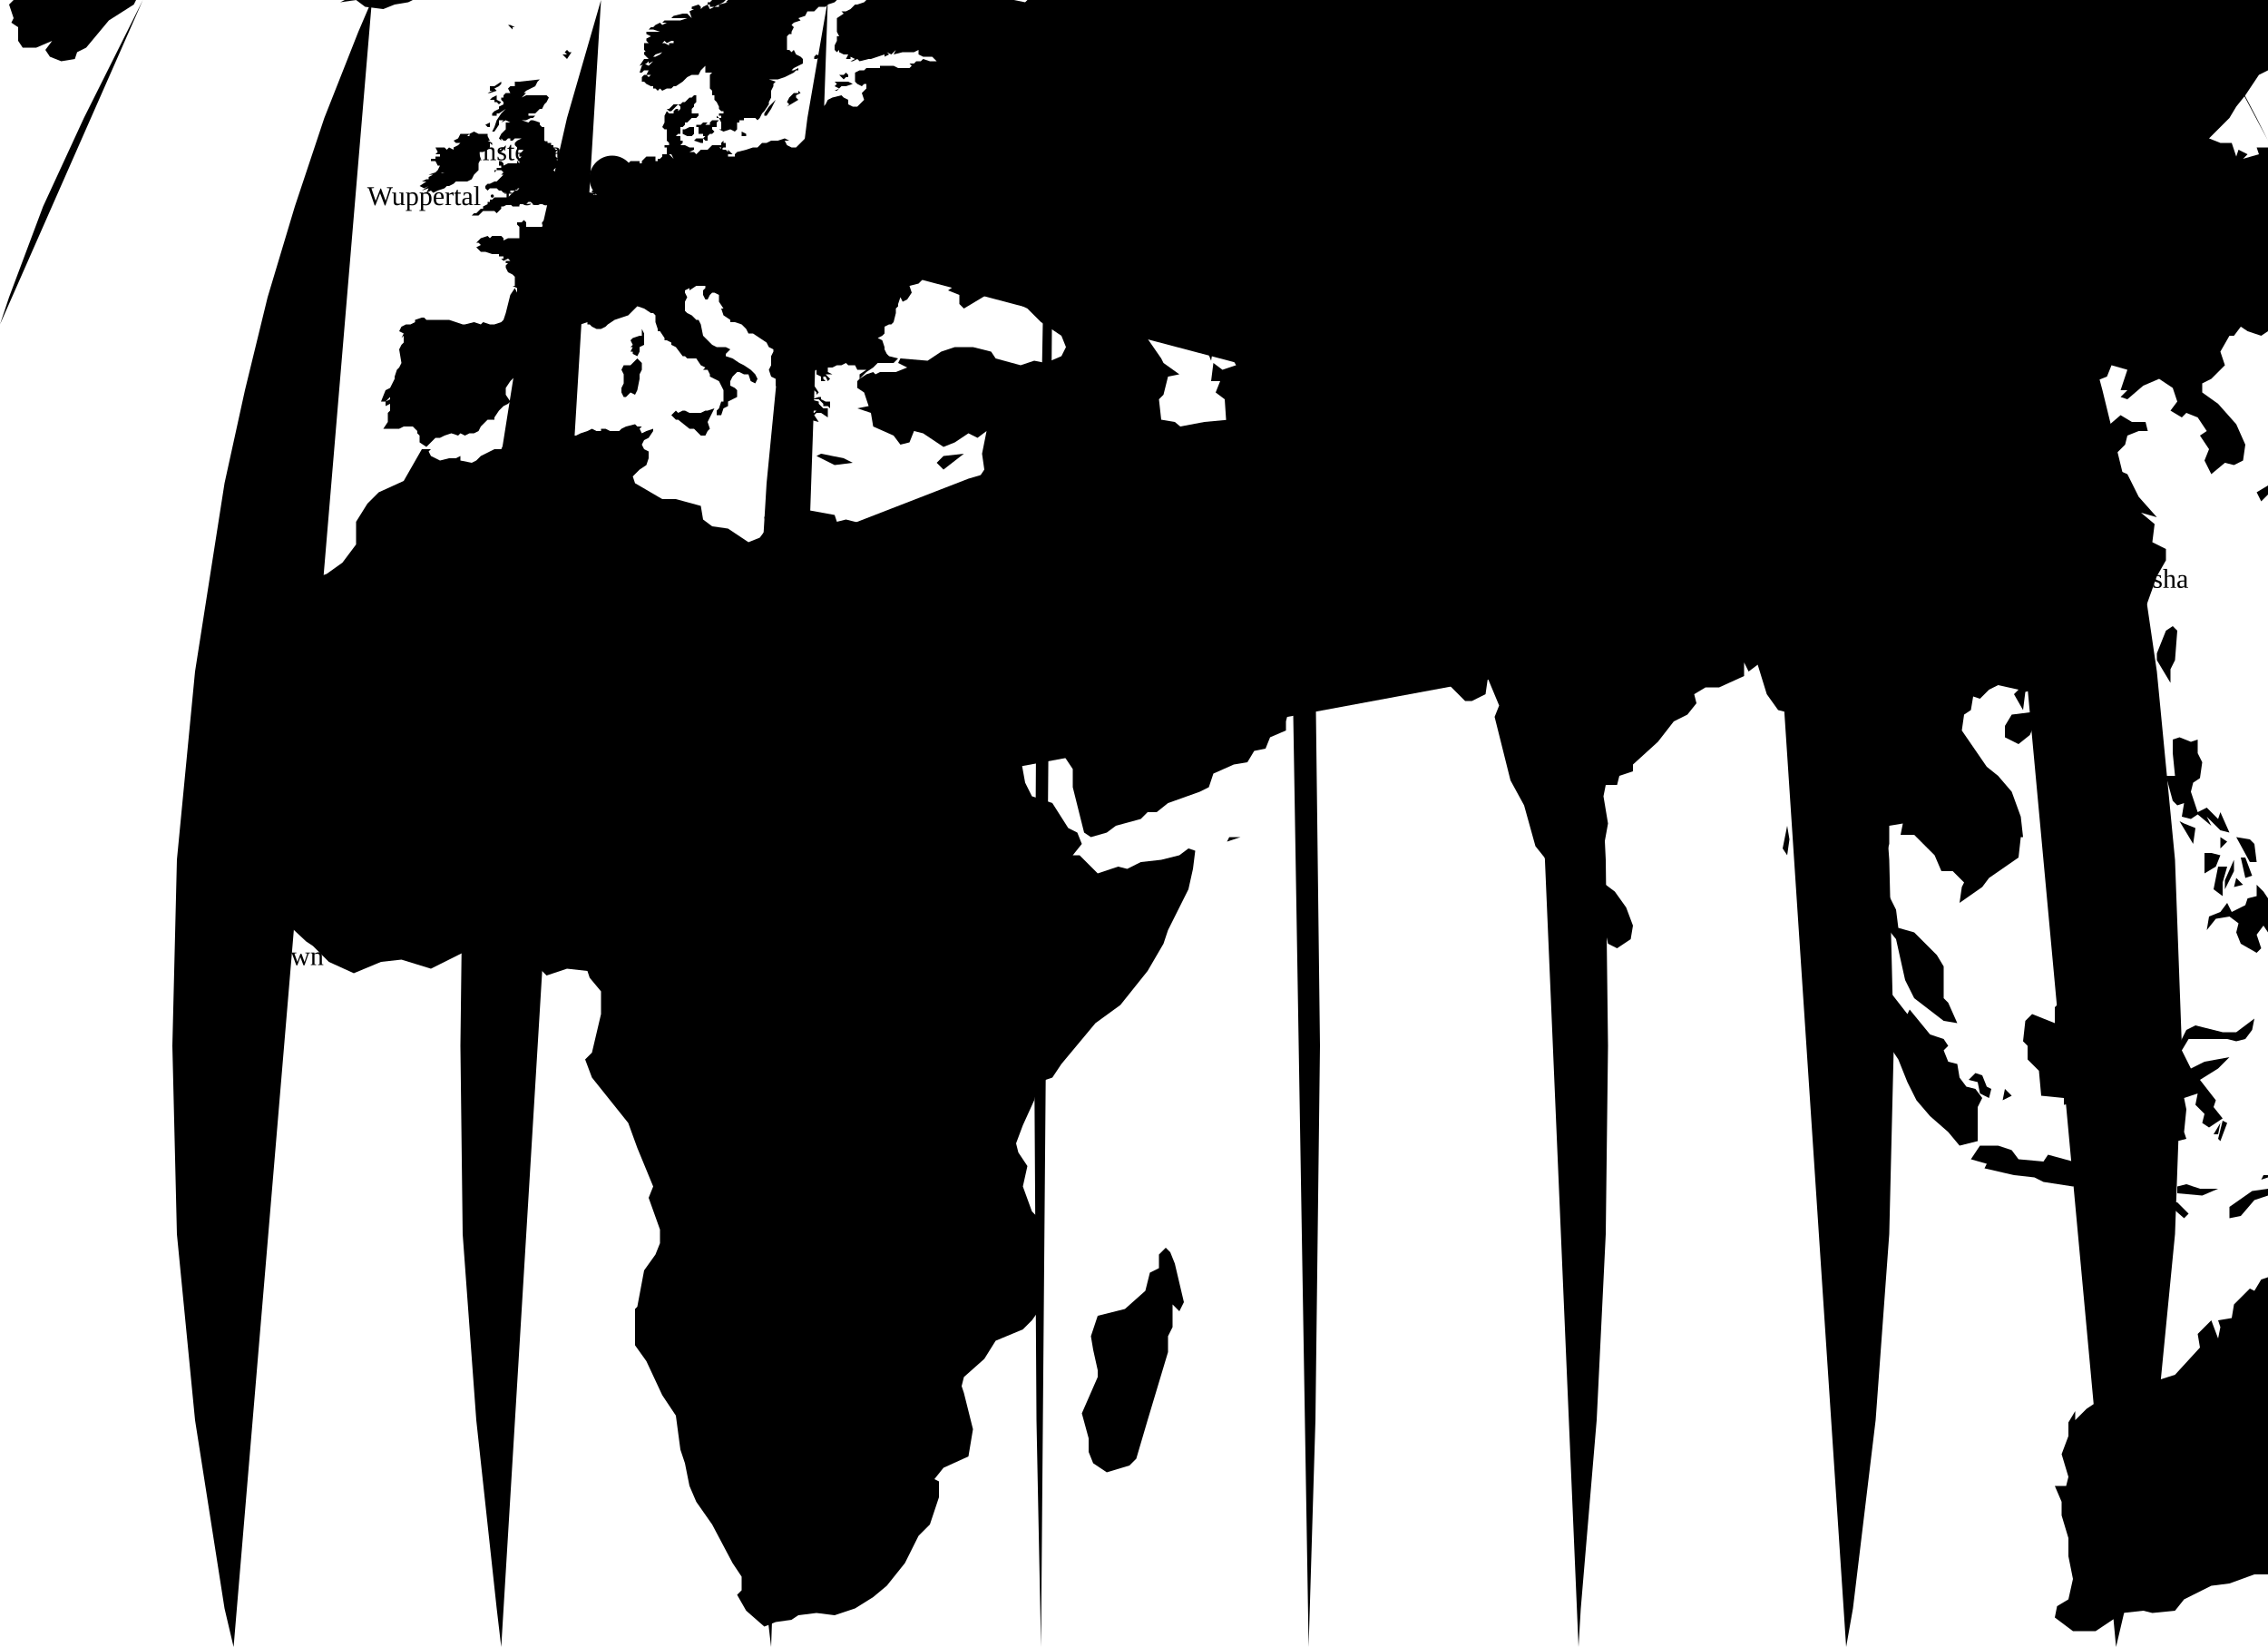
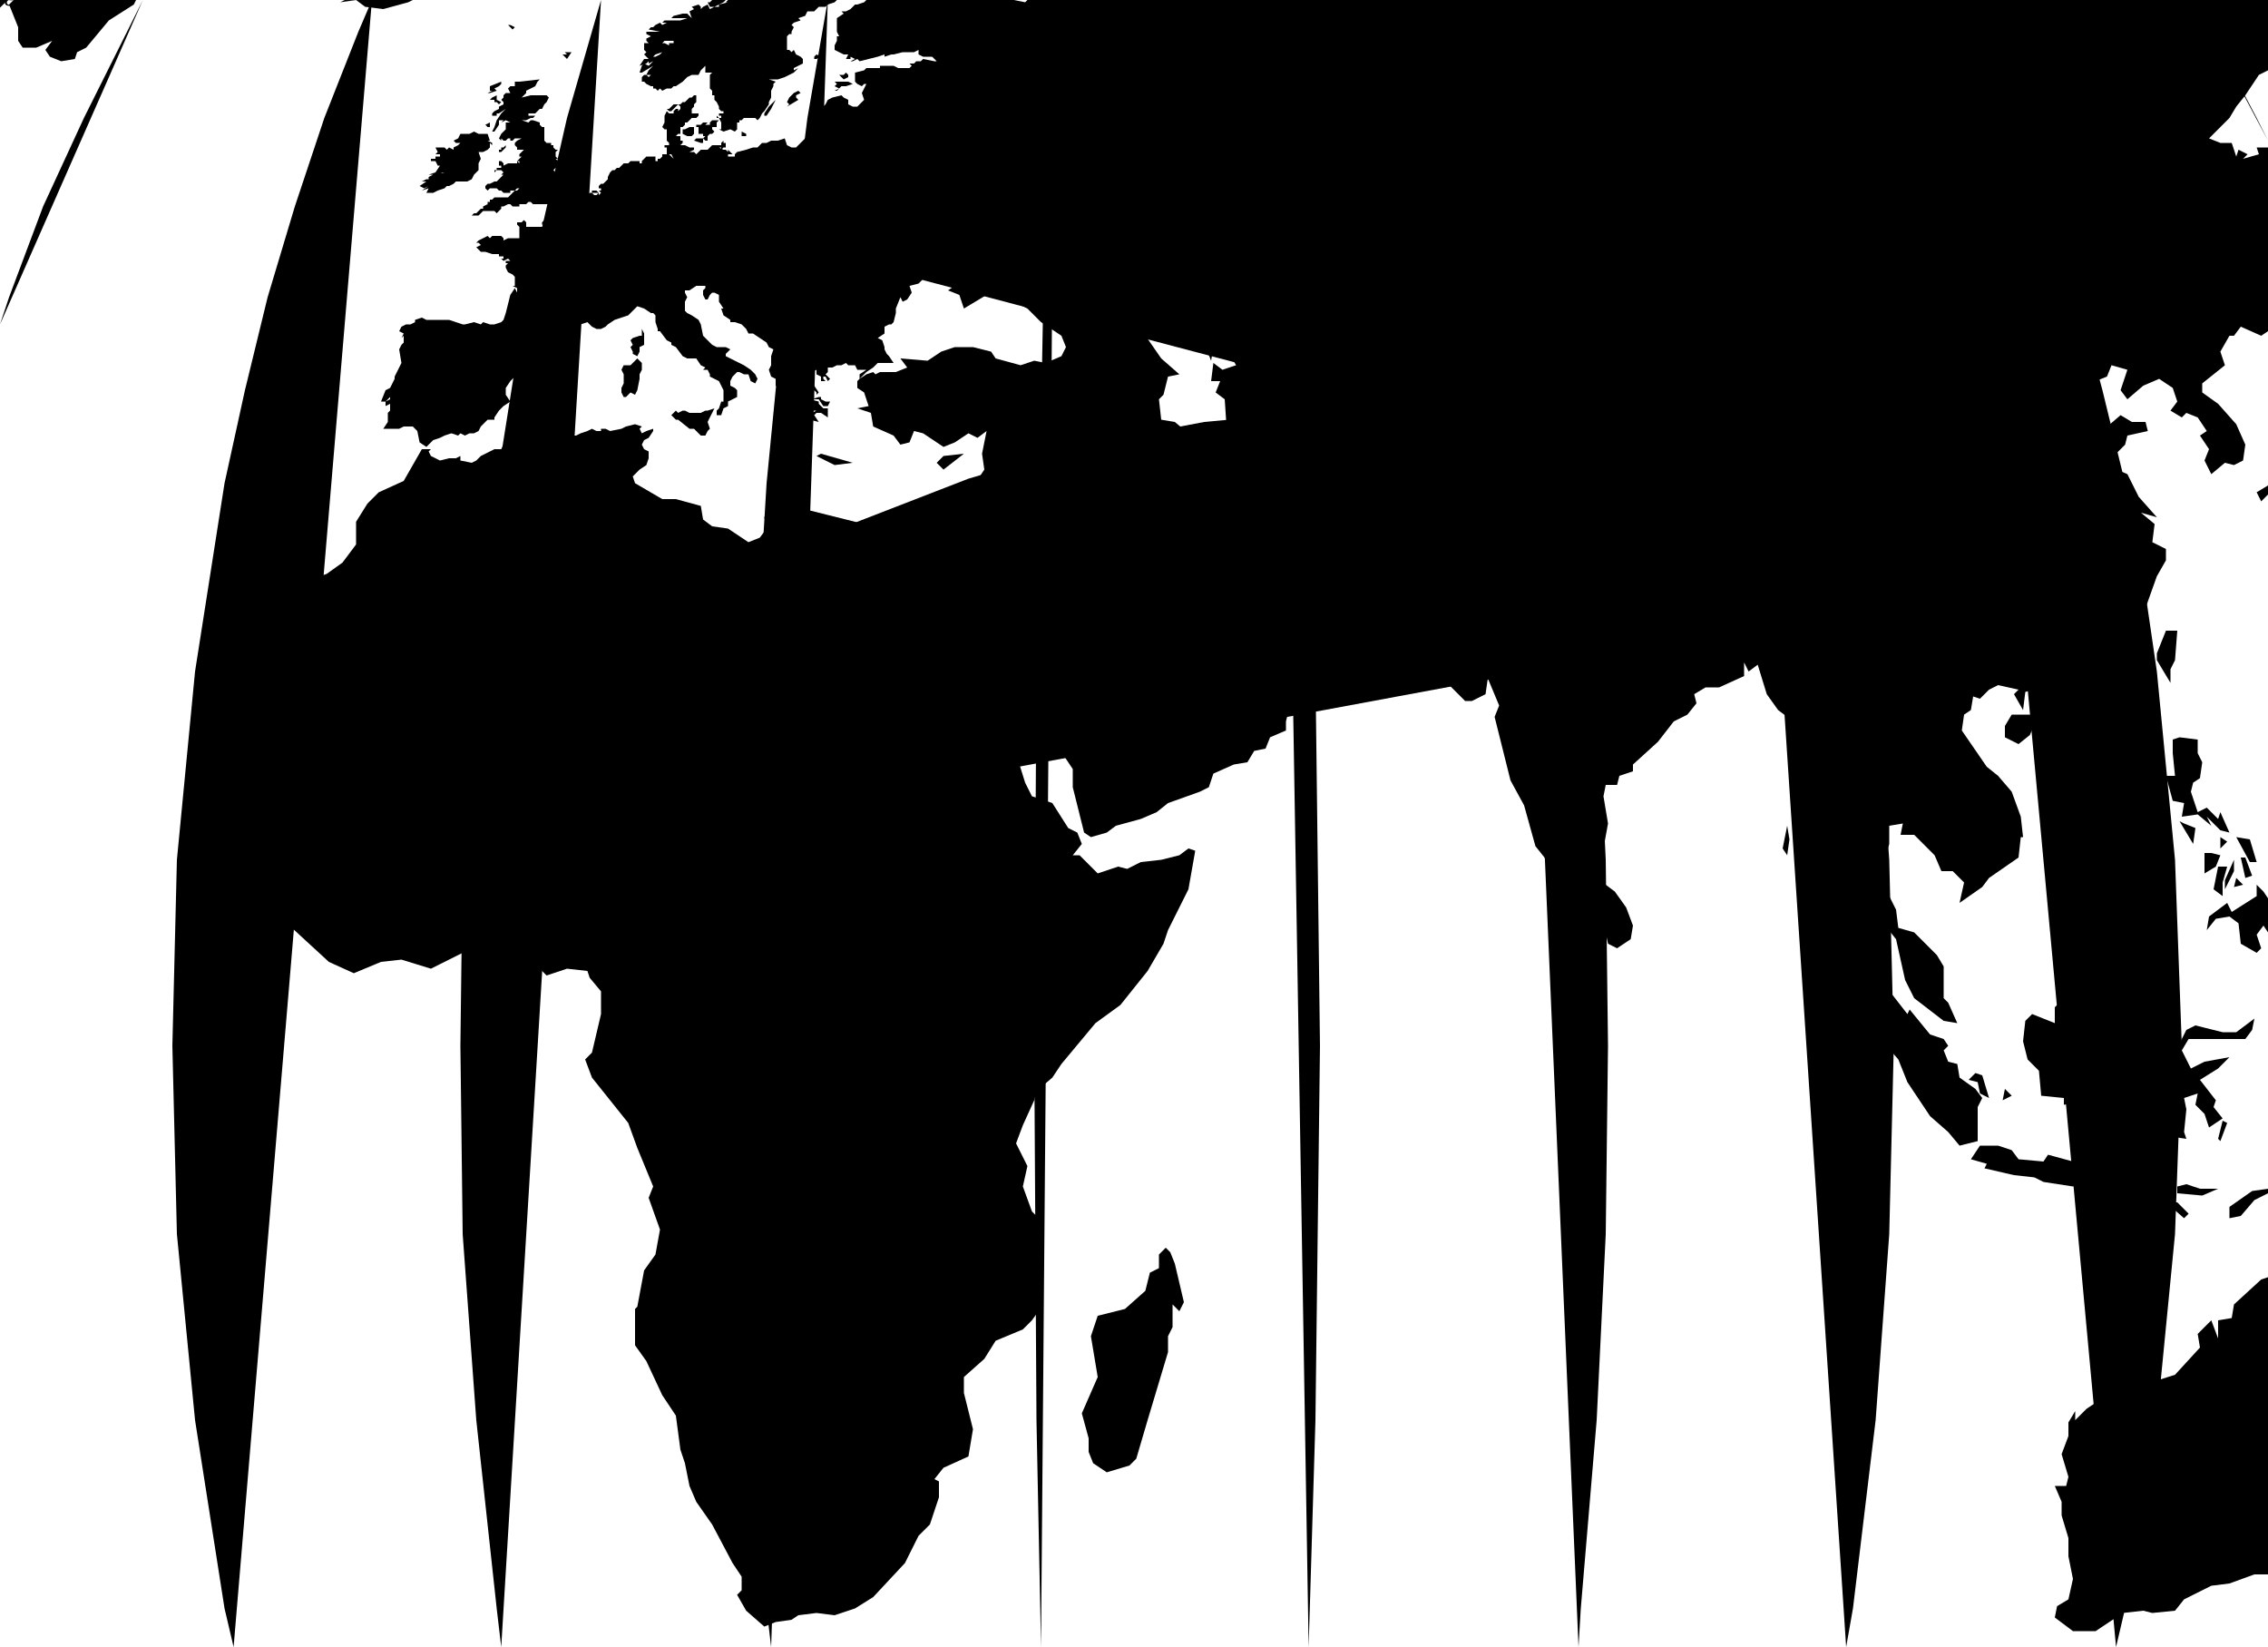
- <svg xmlns="http://www.w3.org/2000/svg" viewBox="0 0 1000 726" class="journey-map-svg" role="img" aria-label="Map tracing the journey from Freetown to Changsha, Bonn, Wageningen and Amsterdam, with fieldwork in Wuppertal" data-proj-k="416.48" data-proj-tx="500" data-proj-ty="461.38" data-proj-rot="-47" data-crop="-32 -36 126 64">
+ <svg xmlns="http://www.w3.org/2000/svg" viewBox="0 0 1000 726" role="img" aria-label="Map tracing the journey from Freetown to Changsha, Bonn, Wageningen and Amsterdam, with fieldwork in Wuppertal" data-proj-k="416.48" data-proj-tx="500" data-proj-ty="461.38" data-proj-rot="-47" data-crop="-32 -36 126 64">
  <g id="mapScene">
    <path class="map-graticule" d="m0,143 4-12 15-40 18-39 26-52m40,726-4-17-13-83-8-82-2-83 2-82 8-83 13-83 9-41 10-41 12-40 13-39 15-38 6-14m57,726-2-17-9-83-6-82-1-83 1-82 6-83 9-83 13-82 18-79 15-52m75,726-2-17-5-83-3-82-1-83 1-82 3-83 5-83 8-82 10-79 9-52m94,726-2-100-1-165 1-165 3-165 5-131m112,726 3-100 2-165-2-165-6-165-9-131m131,726 1-17 7-83 4-82 1-83-1-82-4-83-7-83-9-82-12-79-11-52m149,726 3-17 10-83 6-82 2-83-2-82-6-83-10-83-15-82-20-79-16-52m167,726 4-17 8-41 6-42 8-82 3-83-3-82-8-83-6-41-8-42-10-41-11-41-13-40-14-39-16-38-7-14m134,62-5-10-20-38-8-14m-967,608 1000,0m-1000-147 1000,0m-1000-146 1000,0m-1000-148 1000,0m-1000-141 1000,0" />
-     <path class="map-land" d="m1000,694-6,0-11,4-8,1-12,6-4,5-10,1-4-1-9,1-12,8-10,0-8-6 1-5 5-3 2-9-2-10 0-8-3-10 0-6-3-7 5,0 1-4-3-10 3-8 0-6 3-5 0,4 5-5 12-8 5,0 22-7 11-12-1-6 6-6 3,8 1-5-1-3 6-1 1-6 7-7 2,1 3-5 3-1 0,131zm-56-294 10-14 2-8 2,6-6,5-2,5zm31-24 4,1-2,5-5,3 0-9zm5,19-4-3 2-10 4,0-2,7zm8-17 2,0 3,8-3,1zm4-8 2,2 1,8-3,0-6-11zm-29-7 5,2-1,7-6-10zm15,161-7,3-11-1 0-3 4-1 6,2zm-18,6 5,5-2,2-8-7zm-11-8 5,0 1,3-13,3-2-4zm-10,2-2,3-1-4zm-7-3 1,2-3,3-4-5zm-58-47 2,5 2,1-1,4-4-2-1-5-4-1 3-3zm-502-438 2,0 2,1-3,1-2,0-2,2-1,0 2-1-2-1 1-1-1-1 2,0zm-10,164 10,2 4,2-8,1-8-4zm0-25 0,1 2,1 2,0 0,3-1-1-2,0 0-1-2-2-3,0 3-1zm63,25-9,7-3-3 3-3zm-72-159-2,1 0,1 1,1-5,3 1-1-1-1 1-2 2-2 2,0 0-1zm-37,14 0,1-2,0 0,1 1,1-1,1-1,0-1,1 0,2-1,0-1-1 1-1-1,0 0-1-2,0 0-3-1,0 0-1 2,0 1-1 2,0-1,1 2,0 0-1 1-1 3,0-1,1zm-11,1 1,0 0,3-1,1-2,0-2-1 0-2 1,0 2-1 1,0zm-61,113 1,0-1,3-1,1-2-1-2-2 3-1 2-1zm756,358-6,2-6,7-5,1 0-5 10-7 7-1 0,3zm0-116-2-3-3,4 2,6-2,2-7-4-2-5 1-4-4-3-6,1-4,5 1-6 5-2 3-4 2,4 6-3 1-3 4-1 0-5 3,3 2,3 0,15zm-39-86 5,2 3-1 0,6 2,4-1,7-3,2-1,4 3,9 4-2 5,5 1-3 4,9-4-1-6-6 2,4-6-5-3,2-4-1 1-6-3,1-2-2-3-11 4,0-1-10 0-6zm32,129-3,4-4,1-4-1-17,0-3,5 4,8 6-3 11-2-5,5-8,5 7,9-1,3 4,5-6,4-3-2 1-4-4-4 1-5-6,2 1,5-1,10 1,3-4,1-3-2 2-10-1-4-3-1-1-4 4-6 2-14 4-8 4-2 12,3 6,0 8-6zm-112,51 6,2 3,4 11,1 2-3 11,3 1,5 8,0 3,2 0,7-8-4-4,1-13-2-4-2-9-1-13-3 1-2-7-2 4-6zm-68-82 6,0 5,8 10,7 7,9 1-2 9,11 6,2 2,3-2,2 2,5 4,1 1,6 3,4 4,1 3,4-2,4 0,15-8,2-5-6-8-7-6-7-4-8-4-10-4-6-3-2-4-12-5-3-1-3-4-6-3-2-6-6-2-6zm128-11 2-2 6,7 7,5 0,2-6,1 3,4-7,3 2,2-4,1 6,9-2,3 8,7-3,1-4-2-3,7 1,7-9,7 2,6-4,8-8,4-1-6-4,1-5-4-3,3-5,1 0-3-10-1-1-11-5-5 0-6-2-2 1-9 3-3 10,4 0-7 4-4 8-2 6-10 5-3 3,0 8-15zm59-194-3,3-2-4 5-3 0,4zm-43,77 0,6-6-10 0-3 4-10 3-2 2,2-1,13zm-60,20 1,2-3,7-5,4-6-3 0-5 3-5 8-1zm-189,75 4,3 5,7 3,8-1,6-6,4-4-2-3-14 2-7zm-192,162 2,5 4,17-2,4-3-3 0,10-2,4 0,7-9,30-5,17-3,3-10,3-6-4-2-5 0-6-3-11 7-16 0-3-2-9-1-6 3-9 12-3 9-8 2-8 4-2 0-6 3-3zm-233-391 0,2-1,2 0,2-1,5-1,2-2-1-2,2-1,0-1-2 0-2 1-2 0-4-1-2 1-2 3,0 3-3 2,2zm1-14 0,5-2,1 0,2-1,2-2-1 0-1-1,0 1-2-1,0 1-1-1-2 1-1 3-1 1,0 0-3zm31,33-3,6 1,3-1,1-1,2-2,0-3-3-2,0-5-4-1,0-2-2 2-2 1,1 2-1 1,0 2,1 5,0 2-1 1,0 3-1zm-78-144-1,2-4,2-1,1 1,0-2,2 2-1 9,0 1,1-1,2-1,1-1,2-1,0-2,2-3,0 0,1-1,0 4,0-1,1-1,0-2,1-2,0 3,1 1-1 1,0 3,1 0,1 1,1 1,0 0,6 1,1 2,0 0,1 1,0 0,1 1,1 1,0-1,1 0,2 1,1-1,0-1-1-2,0 2,0 2,2 0,3-1,0-1,1 1,1 1-1 1,0 0-1 2,0 0,1 1-1 1,1 2,1 0,2-1,1 0,1-1,0 0,1-2,0 0,2-3,0 1,0 0,1-1,0 0,1-2,0 1,0 1,1 3,0 0,1-2,1-1,0 0,1-3,0-1,1-7,0-1-1-1,0-1,1-3,0 0,1-3,0-1-1-1,0-2,1-1,0 0,1-2,2-1-1-5,0-2,2-3,0 1-1 1,0 2-2 1,0 0-1 2-1 0-1 1,0 0-1 1,0 1-1 6,0 3-3 1,0 1-1-1,0-1,1-2,0 0,1-3,0-1-1-2,0 1,0-1-1-3,0-1,1-1-1 0-1-1,0 1,0 1-1 1,0 2-1 1,0 3-3-1,0 1-1-1-1 1,0-3,0-1,1 0-1 1,0 0-1 2,0 0-1 1,0 2-1 4,0 0-1 1,1 1,0-1,0 0-1-1,0 2-2-1,0 0-1 2-2-3,0 0-1-1-1 0-1 1-1 2-1 1,0-4,0-1,1-1,0 0-1-1,0-1,1-1,0-1-1 0,1-1-1 1-2 2-2 0-3 2,0-2-1-2,1 1-1-2,0 0,2-2,3-1,0 1-2 1-3 2-3 2-2-3,2-1,0-1-1 2-1 0-1 2-1 0-1-1-1 0-1 1,0 0-1 1-1 2,0-1-2 1-1 2,0 0-2 2,0 9-1zm-28,24 2-1 4,0 0,1 1,2-1,0 2,1 0,1-1-1 0,2-1,1-2,1-2,0 1,3-1,2 0,3-2,2-1,2-2,1-5,0-1,1-2,1-1,0-1,1-3,1-2,1-1-1-2,1 1-2-3,1 3-2-2,1-2-1 3-2-2,0 2-1 1,0 0-1 2-1 5-1-1,0-2,1-4,0 3-1 1-1 1-2 2,0-3,0-1-2-2,0 0-1 2,0 0-1 2,0 0-1-2,0 1-1-1-2 4,0 1,1 1-1 2,1 0-1 2-1 1-1-2,0-1-1 2-1 1-2 4,0-1,1 1,0 0-1 2-1 2,1zm312,57-8,3-1,3-9,4-4,7 3,4 1,7 9,13 1,2 7,5-5,1-2,8-2,2 1,9 6,1 6,5 7,1 10-1-1-15-4-3 2-5-4,0 1-8 4,3 6-2-5-9-5,1-1,6-2-5 0-7-7-3-3-7-3-3 7,0-3-2 2-3 10,0-2-2 2-5-2-5-4,1-5-2zm479-86-4,2-6,9-4,5-3,5-9,9 5,2 5,0 2,6 1-3 4,2-2,2 7-2-1-3 5,0 0,81-3,2-6-2-3-2-3,4-2,0-4,7 2,6-6,6-4,2 0,4 7,5 8,9 4,9-1,7-4,2-4-1-6,5-3-6 2-5-4-6 3-2-4-6-5-2-2,2-5-3 3-4-2-6-6-4-7,3-7,6-3-1 3-3-3,0 3-9-7-2-2,5-5,2-3,6-6,0-1,4 4,3 6,1 1,5 3,2 7-6 5,3 6,0 1,4-4,0-5,2-1,4-6,6 0,4 7,3 5,10 8,9-7-2 6,5-1,8 6,3 0,5-4,7-5,14 0,7-3,0-3,6-11,9 0,3-13,3 0,2-5-4 0,4-7,4-11,3-1,8-4-7 2-2-9-2-4,2-4,4-3-1-1,6-3,2-1,7 11,16 5,4 6,7 4,11 1,9-1,0-1,9-13,9-3,4-10,7 1-7 1-2-5-5-5,0-3-7-9-9-6,0 1-5-6,1 0,8-4,14 1,8 2-1 4,8 1,8 7,2 10,10 3,5 0,14 2,2 4,9-6-1-13-10-4-8-4-18-8-10-5-5 2-11-1-5 1-7-1-11-6-13-1-12-2,0-3-6-2,6-12,5-3-1 2-11-4-10-4-4 3,0-4-5-4-1-5-7-4-13-4,3-2-4 0,6-11,5-6,0-5,3 1,4-4,5-6,3-7,9-11,10 0,3-6,2-1,4-5,0-1,5 2,12-2,11 0,12-3,0-2,7-5,3-1,4-3,2-4-2-4-8 0-3-4-11-4-5-5-18-6-11-7-28 2-5-5-12-1,7-6,3-3,0-10-10 7-3 2-3-5,1-6-3-2-3-7-4-1-4-3-1-2-5-11,3-6-2-13,2-15-2-11-3-2-8-4-2-9,4-7-1-8-6-7-4-2-7-5-8-4,1-3-2-6,2 0,5 5,12 7,6 1,6 4,9 0-4 3-6 2,2 0,7-1,5 3,2 5-1 7,1 16-17 0,10 5,8 8,2 8,10-8,14-2-2-2,8 0,4-7,3-2,5-5,1-3,5-6,1-9,4-2,6-4,2-14,5-5,4-4,0-3,3-11,3-4,3-7,2-3-2-5-20 0-8-6-9-6-14-7-5-3-6 0-11-5-8-4-3-2-7-12-21-3,0 2-10-1,1-4,11-6-5-3-11-2,3 3,8 4,4 2,10 9,20 1,7 7,6 2,7 0,12 2,5 6,6 3,5 2,11 3,6 9,3 7,11 4,2 2,5-4,5 3,0 8,8 9-3 4,1 6-3 9-1 8-2 4-3 3,1-1,8-2,9-9,18-2,6-7,12-12,15-11,8-15,18-4,6-3,1-4,5-1,4-5,11-3,8 1,4 4,6-2,9 4,11 5,5-2,5 2,10 0,21-5,7-4,4-12,5-5,8-9,8-1,4 1,3 4,16-2,12-11,5-4,5 2,1 0,7-4,12-5,5-6,12-8,10-6,5-8,5-9,3-8-1-8,1-3,2-7,1-5,2-8-7-4-7 2-2 0-6-4-6-9-17-7-10-3-7-2-10-2-6-2-15-6-9-7-15-5-7 0-16 1-1 3-16 5-7 2-5 0-6-5-14 2-5-7-17-4-11-16-20-3-8 3-3 4-17 0-10-5-6-1-3-9-1-9,3-3-3-1-5-3-5-5-3-8,1-11,2-20,10-13-4-9,1-12,5-11-5-7-7-3-2-15-14 0-7-2-5-5-3-2-5-4-2 0-5-2,1-5-4-1-7 3,0-4-10 5-9 0-5 3-7 1-7-2-7 3-6-4-6 0-6 5-5 4-10 5-5 6-12 6-4 5-9 9-3 7-5 6-8 0-10 5-8 5-5 11-5 8-14 4,0-1,1 1,2 4,2 4-1 3,0 2-1 0,2 5,1 2-1 2-2 6-3 3,0 1-2 2-1 5-2 7-1 1,0 2-1 4,0 1-1 6,0 3,2 1,0 2-1 3-1 2-1 2,1 2,0 0-1 2,0 2,1 4,0 1-1 2-1 4-1 1,1 2,0-1,1 1,2 2-1 3-1 0,1-2,3-2,1-1,2 1,2 2,1 0,3-1,3-3,2-3,3 1,3 12,7 6,0 11,3 1,6 4,3 7,1 9,6 5-2 3-4-1-5 3-5 8-4 8,3 1,3 11,2 1,3 4-1 8,2 10,4 9-5 7,0 3,3 11-1 5-5 6-17 2-3-1-7 2-10-4,3-4-2-6,4-5,2-9-6-4-1-2,5-4,1-3-4-9-4-1-6-6-2 5-1-2-6-3-2 0-3 1-1 3-2 3-1 1,1 2-1 7,0 5-2-4-2 1-2 12,1 6-4 6-2 8,0 8,2 2,3 11,3 6-2 5,1 7-3 2-4-2-5-9-6-6-6-12-6 6-2 2-4 3-1-4-4 9-3-1-1-19,4-6,4 4,6 6-1-1,3-5-1-10,6-2-2 0-4-5-2 6-4-6-1-4-1 1-1-2-1 4,0 1-1-2,1-1-1 0-2 0,2-2,0-5,1 0,1-1,2-2,2-4,1 1,3-2,3-2,1-1-2-1,3 0,1-1,1 0,2-1,4-1,1-1,0-2,1 0,3-1,1-2,1 2,1 1,3 0,1 1,2 1,1 4,1-2,2-7,0-2,2-3,2-3,3 0-2 3-2-4,0-1-2-3,0-1-1-2,1-2,0-2,1-2,0 0,2 2,1-3,0 2,2-1,1-1-2-1,0 0,1 1,1-2,0 0-2-2-1 0-2-2,1 0,3 1,2 0,1 2,3-1,1 0-1-1-1-1,1 1,2-1,0-1,1 4,1 0,1 2,2 2,0 0,4-3-2-2,0-1,1 2,3-4-1 1,4-4,4-3-2-1-2 1-2-1-2-1,0-1-2 1-2 2,0 1-1 4,1 2,1 1,0 1-1-2,0-2-2-2,1-1-1-3,1-1-1-1,0-1-2-1-1 0-1 2,1 0-1-2,0-2-3-2-2 0-3-2-1-1-3 1-2 0-4 1-2 0-1-2-1-1-2-6-4-2,0-1-2 2,2-4-4-3-1-2,0 0-1-3-2-1-3 2,0-1,0-2-3 0-3-2-1-1,0-1,1-1,2-1,0-1-2 0-2 1-1 0-1-4,0-3,2 0-1-2,1 0,1 1,2-1,2 0,4 1,1 2,1 2,2 1,0 1,2 1,5 4,4 2,1 4,0 2,1-2,2 0,1 3,1 3,2 2,1 3,2 2,2 1,2-1,2-2-1-1-3-2,0-2-1-1,0-2,2-1,2 0,2 2,1 1,1 0,3-4,2 0,2-2,1-1,3-2,0 0-2 1-1 1-3 1,0 0-5-2-4-4-2 0-1-1-2-2,0 1-1-2-1-2-3-4,0-1-1-1,0-3-4-2-1 0-1-2-1-1,0 0-1-2-3-1,0 0-1-1-3 0-3-1-1-1,0-3-2-3-1-4,4-6,2-3,2-1,1-2,1-2,0-2-1-1-1-1,0 0-1-3,1-2-1-1-1-5,3-1,2 0,3 1,2-1,0 0,2-2,2-6,3-6,2-2,1 1,1-2,1-5,5-2,3 0,3 2,3-1,1-2,1-2,2-2,3 0,1-3,0-3,3-1,2-2,1-2,0-2,1-2-1-1,1-3-1-3,1-2,1-2,0-4,4-3-2 0-3-1-1 0-1-2-2-4,0-2,1-7,0 2-3 0-4 1-1 0-3-2,1 0-2 2-1 0-1-2,2-2,0 2-5 2-1 2-4 0-1 1-3 1-1 1-2-1-6 1-2 1-1 0-3-1,1 1-2-2-1 1-2 2-1 2,0 2-1 0-1 3-1 1,0 1,1 10,0 6,2 1,0 4-1 3,1 1-1 3,1 2,0 3-1 1-1 1-3 2-8 2-3 1,2 0-2-2-1 1,0 0-4-1-1-2-1-1-2 0-1 1-1-1,0 0-1 2,0-1-1-2,1-1-1 1,0 0-1-2,0 0-1-3,0-3-1-2,0-2-2 2-1-1-1 2,0-3,0 2-2 3-1 1,1 1-1 4,0 1,1 0,1 2-1 6,0-1,0 0-5-1-1 0-1 2,0 1-1 1,1 0,2 7,0 2-1-2,0 0-1 1-1 3-1 1,0 2-1 1,0 2-2-1,0 1-3 1-1 1,0 0-1 4,0 3-2 1,0 1-1 1,0 1,1 1,0 1-1 0,1 1-1-4,0 0-1 2,0 1,1 1,0-1-1 1,0 0-1-1,0 0-1 1-1 1,0 2-2 0-1 1-2 1-1 1,0 1-1 1,0 2-2 2,0 1-1 4,0 0,1 2,0-1,0 0-1 2-2 4,0 0,2 1,0 0-1 1,0 0,1 0-1 1-1 0-1 3,0 2,2 1,0-1,0-1-2-2,0 0-3-1,0 0-1 2,0 0-1-1-1 0-5-1,0-1-1 1-2 0-3 1-2 1,1 2,0 0-1 1-1 1,0 0,1 1-1 0-1-1-1-3,3-1,0-1-1 1,0 2-2 3,0 1-1 1,0 2-2 1,0 1-1 2,0-1,0 0,3-1,1 0,1-1,1 0,2 3,0 0,1-1,1-2,0-2,2-1,0 0,1-1,1-1,0 0,3-1,0-1,1 2,0 0,2 1,0 0,1-1,1 2,0 2,1 2,0 0,1-2,1 2,0 1,1 2-2 3,0 2-2 3,0 0,1 2,1 1,0 1,1 0,2 3,0 0,1 0-2-3,0 0-2 2,2 1,0 1-1 4-1 3-1 2,0 2-2 2,0 2-1 3,0 3-1 2,1-2,0 1,2 2,1 2,0 4-4 3-1 3-2-3,2 2,1 1,0 1-4-1-2 1-3 0-4 2-2 1-2 2-1 4-1 1,1 2,1 0,2 2,1 2,0 3-3-1-3 2-2 0-2-1,0-1,1-2-1-1-1 0-4 2-1 2,0 1-1 6,0 0-1 6,0 2,1 5,0 1-1-1-1 2,0 1-1 2,0 1-1 3,1 3,0-2-2-4,0-2-1 0-2-2,1-5,0-4,1 1-2-2,2-2-1 1,1-2,1 0-1-6,2-1,0-4,1-1-1-2,1-1,0 2-1-2-1 0,1-2,0 1-2-2,0-2-1 0-1-1,1-1-1 0-2 1-2 0-2 1,0-1-2 0-6 3-2-1-1 2,0 2-1 2-2 1,0 3-1 1-1 65,0 5,1 1-1 547,0zm-631-31-1,1-3,1-1,1-3,0-2,2-3,0-1,2-3,1 1,1-3,1-1,1 1,1-1,2 0,1-1,0-1,1 0,6 1,0 1,1 1-1 1,2 2,1 1,1 0,2-4,2-1,1 1,0 2-1 0,1-1,0-1,1-4,2-3,1-4,0 3,1-1,1 0,1-1,2 0,3-1,2 0,1-2,3-1,1-1,2-1,1-1-1-5,0 0,1-2,0 0,1-1,0 0,3-1,1-2-1-3,1-2-1 1,0 0-3-1-2-1,0 0-1 1,1 1,0 0-1-1,0 0-1 2,0 0-1-1,0-1-1 0-1-1-2-1-1 0-2-1,0 0-2-1-1 0-2-1,0 1,0 0-4 1-1-3,0 0-4 0,1-2,2-1,2-3,0-2,1-2,2-3,2-1,0-1,1-2,0-2,1-1-1-1,1-1-1-2,0 1,0 0-1-1,0-2-1-1-1-1,0 0-2 1-1 1,0 1,1 1-1 1,0-3,0 1-2 2-2-2,2-2,0-1,1-1,0 1-3 1-1 2,1 2-2-2,1 0-1 2-2 1,0 2-1-1,1 2-2-3,1-4,4-3,1 2-3 2,0-2-2 0-1 2-1-1,1-1-1 0-3 9,0 2,1 0-1 2,0 0-1-1,0-2,1-1-1-1,1-6,0-1-1 0-1 2-1-2-1 0-1 9,0-3,0-3-1-2,0 1-1 1,0 1-1 2-1 1,1 2-1 1,0-3,0 1-1 7,0 3-1-7,0 1-1 4-1 2,0 2,2-1-3 2-1-1,0 0-1 3-1 1,1 0,1 1-1 2-1 1,2 2-1 2,0 0-1 4-1-1,0 1-1 48,0zm-49,0-1,1-4,2-2,0 0-1-1,0 0-1 1,0 1-1 6,0zm-138,0-2,1-6,1-5,2-8-1-4-3-7,1 2-1 30,0zm360,369 5,0-6,2zm380,144-7,1 1-2 7,0zm59-121 0-4 4-9 0,5zm8-2-4,1 1-4zm-7-19-3,3 0-5zm0,124-3,8-1-1 2-8zm-4,5-2,0 3-5zm22,19-3,1 1-2 2,0 0,1zm-113-36-4,2 1-5zm-68-32 3,3-1,3-4-6zm11,23-3-4 1-2zm-456-440-1,0-1,1-2-2 2,0 1-1 1,1zm414,343-2-3 2-10 1,6zm-566-311-1,1-1,0 0-1 1,0 0-1 1,0 1-1 0,1-1,1zm-3-15-2,0 0-1 1-1 1,1zm-3,3 0,2-1,0-1-1zm35-31 1,0-2,3-1,1 1-1-2-2 2,0-1-1 1-1zm-29,49 1,0-1,0 0,1-2,0 0-2 1,0zm5-60-1,0 0,1-2-2 1,0zm-6,25-1,1-2,1 1,1-3,1-1,0 2-1-1,0 0-2 2,0 3-2zm-2,6 0,1 2,1-1,1-1-1-1,0 0-1-2,0 1-1 2-1zm141-19 2,1-2,1-1,0 0-1zm-22,27-1,0 0-1 2-3 3-3-2,4zm-9,9-2,0 0-2 2,1 0,1zm-9,5-1,0-1,1 0-1-1,0 0-1 1,0 0-1 1-1 0,1 1,0 0,1zm-12-4 2,0 0,2-1,0-3-1 1-1 1,0zm-248-61-1,2-11,7-10,12-4,2-1,3-6,1-5-2-2-3 3-4-7,3-6,0-2-3 0-6-3-2 1-2-2-6 2-2 54,0z" />
+     <path class="map-land" d="m1000,694-6,0-11,4-8,1-12,6-4,5-10,1-4-1-9,1-12,8-10,0-8-6 1-5 5-3 2-9-2-10 0-8-3-10 0-6-3-7 5,0 1-4-3-10 3-8 0-6 3-5 0,4 5-5 12-8 5,0 22-7 11-12-1-6 6-6 3,8 0-8 6-1 1-6 12-11 3-1 0,131zm-56-294 10-14 2-8 2,6-6,5-2,5zm31-24 4,1-2,5-5,3 0-9zm5,19-4-3 2-10 4,0-2,7zm8-17 2,0 3,8-3,1zm4-8 3,10-3,0-6-11zm-29-7 5,2-1,7-6-10zm15,161-7,3-11-1 0-3 4-1 6,2zm-18,6 5,5-2,2-8-7zm-11-8 6,3-13,3-2-4zm-17-1-2,5-4-5zm-58-47 3,10-4-2-1-5-4-1 3-3zm-502-438 2,0 2,1-3,1-2,0-2,2-1,0 2-1-2-1 1-1-1-1 2,0zm-10,164 14,4-8,1-8-4zm0-25 0,1 2,1 2,0-1,2-2,0-2-3-3,0 3-1zm63,25-9,7-3-3 3-3zm-72-159-2,1 0,1 1,1-5,3 1-1-1-1 1-2 2-2 2-1zm-37,14 0,1-2,0 0,1 1,1-1,1-1,0-1,1 0,2-1,0-1-1 1-1-1,0 0-1-2,0 0-3-1,0 0-1 2,0 1-1 2,0-1,1 2,0 0-1 1-1 3,0-1,1zm-11,1 1,0 0,3-1,1-2,0-2-1 0-2 1,0 2-1 1,0zm-61,113 1,0-1,3-1,1-2-1-2-2 3-1 2-1zm756,357-6,3-6,7-5,1 0-5 10-7 7-1 0,2zm0-115-2-3-3,4 2,6-2,2-7-4-1-9-4-3-6,1-4,5 1-6 8-6 2,4 11-7 0-5 3,3 2,3 0,15zm-39-86 8,1 0,6 2,4-1,7-3,2-1,4 3,9 4-2 5,5 1-3 4,9-4-1-6-6 2,4-6-5-7,1 1-6-5-1-3-11 4,0-1-10 0-6zm32,129-3,4-25,0-3,5 4,8 6-3 11-2-5,5-8,5 7,9-1,3 4,5-6,4-2-6-4-4 1-5-6,2 1,5-1,10 1,3-7-1 2-10-1-4-3-1-1-4 4-6 2-14 4-8 4-2 12,3 6,0 8-6zm-112,51 6,2 3,4 11,1 2-3 11,3 1,5 8,0 3,2 0,7-8-4-4,1-13-2-4-2-9-1-13-3 1-2-7-2 4-6zm-68-82 6,0 5,8 10,7 7,9 1-2 9,11 6,2 2,3-2,2 2,5 4,1 1,6 7,5 3,4-2,4 0,15-8,2-5-6-8-7-10-15-4-10-7-8-4-12-5-3-5-9-9-8-2-6zm128-11 2-2 6,7 7,5-6,3 3,4-7,3-2,3 6,9-2,3 8,7-7-1-3,7 1,7-9,7 2,6-4,8-8,4-1-6-4,1-5-4-3,3-5,1 0-3-10-1-1-11-5-5-2-8 1-9 3-3 10,4 0-7 4-4 8-2 6-10 8-3 8-15zm59-194-3,3-2-4 5-3 0,4zm-43,77 0,6-6-10 0-3 4-10 5,0-1,13zm-60,20 1,2-3,7-5,4-6-3 0-5 3-5zm-189,75 4,3 5,7 3,8-1,6-6,4-4-2-3-14 2-7zm-192,162 2,5 4,17-2,4-3-3 0,10-2,4 0,7-9,30-5,17-3,3-10,3-6-4-2-5 0-6-3-11 7-16-3-18 3-9 12-3 9-8 2-8 4-2 0-6 3-3zm-233-391 0,2-1,2 0,2-1,5-1,2-2-1-2,2-1,0-1-2 0-2 1-2 0-4-1-2 1-2 3,0 3-3 2,2zm1-14 0,5-2,1 0,2-1,2-2-1 0-1-1-2 1-1-1-2 1-1 3-1 1,0 0-3zm31,33-3,6 1,3-1,1-1,2-2,0-3-3-2,0-5-4-1,0-2-2 2-2 1,1 2-1 1,0 2,1 5,0 2-1 1,0 3-1zm-78-144-1,2-4,2 0,1-2,2 4-1 7,0 1,1-1,2-1,1-1,2-1,0-2,2-3,0 0,1-1,0 4,0-1,1-1,0-2,1-2,0 3,1 1-1 1,0 3,1 0,1 1,1 1,0 0,6 1,1 2,0 0,1 1,0 0,1 1,1 1,0-1,1 0,2 1,1-1,0-1-1-2,0 2,0 2,2 0,3-1,0-1,1 1,1 1-1 1,0 0-1 2,0 0,1 1-1 1,1 2,1 0,2-1,1 0,1-1,0 0,1-2,0 0,2-3,0 1,0 0,1-1,0 0,1-2,0 1,0 1,1 3,0 0,1-2,1-1,0 0,1-3,0-1,1-7,0-1-1-1,0-1,1-3,0 0,1-3,0-1-1-1,0-2,1-1,0 0,1-2,2-1-1-5,0-2,2-3,0 1-1 1,0 2-2 1,0 0-1 2-1 0-1 1,0 0-1 1,0 1-1 6,0 3-3 1,0 1-1-1,0-1,1-2,0 0,1-3,0-1-1-2,0 1,0-1-1-3,0-1,1-1-1 0-1-1,0 1,0 1-1 1,0 2-1 1,0 3-3-1,0 1-1-1-1 1,0-3,0-1,1 0-1 1,0 0-1 2,0 0-1 1,0 2-1 4,0 0-1 1,1 1,0-1,0 0-1-1,0 2-2-1,0 0-1 2-2-3,0 0-1-1-1 0-1 1-1 2-1 1,0-4,0-1,1-1,0 0-1-1,0-1,1-1,0-1-1 0,1-1-1 1-2 2-2 0-3 2,0-2-1-2,1 1-1-2,0 0,2-2,3-1,0 1-2 1-3 2-3 2-2-3,2-1,0-1-1 2-1 0-1 2-1 0-1-1-1 1-1 0-1 1-1 2,0-1-2 1-1 2,0 0-2 2,0 9-1zm-28,24 2-1 4,0 1,3-1,0 2,1 0,1-1-1 0,2-1,1-2,1-2,0 1,3-1,2 0,3-2,2-1,2-2,1-5,0-1,1-2,1-1,0-1,1-3,1-2,1-3,0 1-2-3,1 3-2-2,1-2-1 3-2-2,0 2-1 1,0 0-1 2-1 5-1-1,0-2,1-4,0 3-1 2-3 2,0-3,0-1-2-2,0 0-1 2,0 0-1 2,0 0-1-2,0 1-1-1-2 4,0 1,1 1-1 2,1 0-1 2-1 1-1-2,0-1-1 2-1 1-2 4,0 2-1 2,1zm312,57-8,3-1,3-9,4-4,7 3,4 1,7 9,13 8,7-5,1-2,8-2,2 1,9 6,1 6,5 7,1 10-1-1-15-4-3 2-5-4,0 1-8 4,3 6-2-5-9-5,1-1,6-2-5 0-7-7-3-6-10 7,0-3-2 2-3 10,0-2-2 2-5-2-5-4,1-5-2zm479-86-4,2-6,9-4,5-3,5-9,9 5,2 5,0 2,6 1-3 4,2-2,2 7-2-1-3 5,0 0,81-3,2-9-4-3,4-2,0-4,7 2,6-10,8 0,4 7,5 8,9 4,9-1,7-4,2-4-1-6,5-3-6 2-5-4-6 3-2-4-6-5-2-2,2-5-3 3-4-2-6-6-4-7,3-7,6-3-4 3-9-7-2-2,5-5,2-3,6-6,0-1,4 4,3 6,1 1,5 3,2 7-6 5,3 6,0 1,4-9,2-1,4-6,6 0,4 7,3 5,10 8,9-7-2 6,5-1,8 6,3 0,5-4,7-5,14 0,7-3,0-3,6-11,9 0,3-13,3-5-2 0,4-7,4-11,3-1,8-4-7 2-2-9-2-4,2-4,4-3-1-1,6-3,2-1,7 11,16 5,4 6,7 4,11 1,9-1,0-1,9-13,9-3,4-10,7 2-9-5-5-5,0-3-7-9-9-6,0 1-5-6,1 0,8-4,14 1,8 2-1 4,8 1,8 7,2 10,10 3,5 0,14 2,2 4,9-6-1-13-10-4-8-4-18-8-10-5-5 2-23-1-11-6-13-1-12-2,0-3-6-2,6-12,5-3-1 2-11-4-10-4-4 3,0-8-6-5-7-4-13-4,3-2-4 0,6-11,5-6,0-5,3 1,4-4,5-6,3-7,9-11,10 0,3-6,2-1,4-5,0-1,5 2,12-2,11 0,12-3,0-2,7-5,3-4,6-4-2-4-8 0-3-4-11-4-5-5-18-6-11-7-28 2-5-5-12-1,7-6,3-3,0-10-10 7-3-9-5-2-3-7-4-6-10-11,3-6-2-13,2-15-2-11-3-2-8-4-2-9,4-7-1-8-6-7-4-2-7-5-8-7-1-6,2 0,5 5,12 7,6 1,6 4,9 0-4 3-6 2,9-1,5 3,2 12,0 16-17 0,10 5,8 8,2 8,10-8,14-2-2-2,8 0,4-7,3-2,5-5,1-3,5-6,1-9,4-2,6-4,2-14,5-5,4-7,3-11,3-4,3-7,2-3-2-5-20 0-8-6-9-6-14-7-5-3-6 0-11-5-8-4-3-2-7-12-21-3,0 1-9-4,11-6-5-3-11-2,3 3,8 4,4 2,10 9,20 1,7 7,6 2,7 0,12 2,5 6,6 5,16 3,6 9,3 7,11 4,2 2,5-4,5 3,0 8,8 9-3 4,1 6-3 9-1 8-2 4-3 3,1-3,17-9,18-2,6-7,12-12,15-11,8-15,18-4,6-7,6-1,4-5,11-3,8 5,10-2,9 4,11 5,5-2,5 2,10 0,21-5,7-4,4-12,5-5,8-9,8 0,7 4,16-2,12-11,5-4,5 2,1 0,7-4,12-5,5-6,12-14,15-8,5-9,3-8-1-8,1-3,2-7,1-5,2-8-7-4-7 2-2 0-6-4-6-9-17-7-10-3-7-2-10-2-6-2-15-6-9-7-15-5-7 0-16 1-1 3-16 5-7 2-11-5-14 2-5-7-17-4-11-16-20-3-8 3-3 4-17 0-10-5-6-1-3-9-1-9,3-3-3-1-5-8-8-8,1-11,2-20,10-13-4-9,1-12,5-11-5-25-23 0-7-2-5-5-3-2-5-4-2 0-5-2,1-5-4-1-7 3,0-4-10 5-9 3-12 1-7-2-7 3-6-4-6 0-6 5-5 4-10 5-5 6-12 6-4 5-9 9-3 7-5 6-8 0-10 5-8 5-5 11-5 8-14 4,0-1,1 1,2 4,2 4-1 3,0 2-1 0,2 5,1 2-1 2-2 6-3 3,0 1-2 2-1 5-2 7-1 1,0 2-1 4,0 1-1 6,0 3,2 1,0 2-1 3-1 2-1 2,1 2,0 0-1 2,0 2,1 5-1 2-1 4-1 3,1-1,1 1,2 2-1 3-1 0,1-2,3-2,1-1,2 1,2 2,1 0,3-1,3-3,2-3,3 1,3 12,7 6,0 11,3 1,6 4,3 7,1 9,6 5-2 3-4-1-5 3-5 8-4 8,3 1,3 24,6 10,4 9-5 7,0 3,3 11-1 5-5 6-17 2-3-1-7 2-10-4,3-4-2-6,4-5,2-9-6-4-1-2,5-4,1-3-4-9-4-1-6-6-2 5-1-2-6-3-2 0-3 1-1 3-2 3-1 1,1 2-1 7,0 5-2-3-4 12,1 6-4 6-2 8,0 8,2 2,3 11,3 6-2 5,1 7-3 2-4-2-5-9-6-6-6-12-6 6-2 2-4 3-1-4-4 9-3-1-1-19,4-6,4 4,6 6-1-1,3-5-1-10,6-2-6-5-2 6-4-6-1-4-1 1-1-2-1 4,0 1-1-2,1-1-1 0-2 0,2-2,0-5,1-1,3-2,2-4,1 1,3-2,3-2,1-1-2-2,5 0,2-1,4-1,1-1,0-2,1 0,3-3,2 2,1 1,3 0,1 1,2 1,1 2,3-7,0-2,2-3,2-3,3 0-2 3-2-4,0-1-2-3,0-1-1-2,1-2,0-2,1-2,0 0,2-1,1 2,2-1,1-1-2-1,0 0,1 1,1-2,0 0-2-2-1 0-2-2,1 0,3 1,3 2,3-1,1 0-1-1-1-1,1 1,2-1,0-1,1 4,1 0,1 2,2 2,0 0,4-3-2-2,0-1,1 2,3-4-1 1,4-4,4-3-2-1-2 1-2-1-2-2-2 1-2 2,0 1-1 4,1 2,1 2-1-2,0-2-2-2,1-1-1-3,1-2-1-1-2-1-1 0-1 2,1 0-1-2,0-2-3-2-2 0-3-2-1-1-3 1-2 0-4 1-3-2-1-1-2-6-4-2,0-1-2 2,2-4-4-3-1-2,0 0-1-3-2-1-3 2,0-1,0-2-3 0-3-2-1-1,0-1,1-1,2-1,0-1-2 0-2 1-1 0-1-4,0-3,2-2,0 0,1 1,2-1,2 0,4 1,1 2,1 3,2 1,2 1,5 4,4 2,1 4,0 2,1-2,2 0,1 8,4 3,2 2,2 1,2-1,2-2-1-1-3-2,0-2-1-1,0-2,2-1,2 0,2 2,1 1,1 0,3-4,2 0,2-2,1-1,3-2,0 0-2 1-1 1-3 1,0 0-5-2-4-4-2 0-1-1-2-2,0 1-1-2-1-2-3-4,0-2-1-3-4-2-1 0-1-2-1-3-4-1,0 0-1-1-3 0-3-1-1-1,0-3-2-3-1-4,4-6,2-3,2-1,1-2,1-2,0-2-1-2-2-3,1-2-1-1-1-5,3-1,2 0,3 1,2-1,0 0,2-2,2-6,3-6,2-2,1 1,1-2,1-5,5-2,3 0,3 2,3-3,2-2,2-2,3 0,1-3,0-3,3-1,2-2,1-2,0-2,1-2-1-1,1-3-1-3,1-2,1-3,1-3,3-3-2-1-5-2-2-4,0-2,1-7,0 2-3 0-4 1-1 0-3-2,1 0-2 2-1 0-1-2,2-2,0 2-5 2-1 2-4 0-1 3-6-1-6 1-2 1-1 0-3-1,1 1-2-2-1 1-2 2-1 2,0 2-1 0-1 3-1 2,1 10,0 6,2 1,0 4-1 3,1 1-1 3,1 2,0 3-1 1-1 1-3 2-8 2-3 1,2 0-2-2-1 1,0 0-4-1-1-2-1-1-2 0-1 1-1-1,0 0-1 2,0-1-1-2,1-1-1 1,0 0-1-2,0 0-1-3,0-3-1-2,0-2-2 2-1-1-1 2,0-3,0 1-1 4-2 1,1 1-1 4,0 1,1 0,1 2-1 6,0-1,0 0-5-1-1 0-1 2,0 1-1 1,1 0,2 7,0 2-1-2,0 0-1 1-1 3-1 1,0 2-1 1,0 2-2-1,0 1-3 1-1 1,0 0-1 4,0 3-2 1,0 1-1 1,0 1,1 1,0 1-1 0,1 1-1-4,0 0-1 2,0 1,1 1,0-1-1 1,0 0-1-1,0 0-1 1-1 1,0 2-2 0-1 1-2 1-1 1,0 1-1 1,0 2-2 2,0 1-1 4,0 0,1 2,0-1,0 0-1 2-2 4,0 0,2 1,0 0-1 1,0 0,1 0-1 1-1 0-1 3,0 2,2 1,0-1,0-1-2-2,0 0-3-1,0 0-1 2,0 0-1-1-1 0-5-1,0-1-1 1-2 0-3 1-2 1,1 2,0 0-1 1-1 1,0 0,1 1-1 0-1-1-1-3,3-1,0-1-1 1,0 2-2 3,0 1-1 1,0 2-2 1,0 1-1 2,0-1,0 0,3-1,1 0,1-1,1 0,2 3,0 0,1-1,1-2,0-2,2-1,0 0,1-1,1-1,0 0,3-1,0-1,1 2,0 0,2 1,0 0,1-1,1 2,0 2,1 2,0 0,1-2,1 2,0 1,1 2-2 3,0 2-2 3,0 0,1 2,1 1,0 1,1 0,2 3,0 0,1 0-2-3,0 0-2 2,2 1,0 1-1 4-1 3-1 2,0 2-2 2,0 2-1 3,0 3-1 1,3 2,1 2,0 4-4 3-1 3-2-3,2 2,1 1,0 1-4-1-2 1-3 0-4 2-2 1-2 2-1 4-1 1,1 2,1 0,2 2,1 2,0 3-3-1-3 2-4-1,0-1,1-2-1-1-1 0-4 4-1 1-1 6,0 0-1 6,0 2,1 5,0 1-1-1-1 2,0 1-1 2,0 1-1 5,1 1,0-2-2-4,0-2-1 0-2-2,1-5,0-4,1-1,0-3,1 0-1-3,1-8,2-1-1-2,1-1,0 2-1-2-1 0,1-2,0 1-2-2,0-4-2 0-2 1-2 0-2 1,0-1-2 0-6 3-2-1-1 2,0 2-1 2-2 1,0 3-1 1-1 65,0 5,1 1-1 547,0zm-631-31-1,1-3,1-1,1-3,0-2,2-3,0-1,2-3,1 1,1-3,1-1,1 1,1-1,2 0,1-1,0-1,1 0,6 1,0 1,1 1-1 1,2 2,1 1,1 0,2-4,2 0,1 2-1-2,2-4,2-3,1-4,0 3,1-1,1 0,1-1,2 0,3-1,2 0,1-2,3-1,1-1,2-1,1-1-1-5,0-1,1-1,0 0,1-1,0 0,3-1,1-2-1-3,1-2-1 1,0 0-3-1-2-1,0 0-1 1,1 1,0 0-1-1,0 0-1 2,0 0-1-1,0-1-1 0-1-1-2-1-1 0-2-1,0 0-2-1-1 0-6 1-1-3,0 0-3-2,2-1,2-3,0-2,1-2,2-3,2-1,0-1,1-2,0-2,1-1-1-1,1-1-1-2,0 1,0 0-1-1,0-2-1-1-1-1,0 0-2 1-1 1,0 1,1 1-1-2,0 1-2 2-2-5,3-1,0 1-3 1-1 2,1 2-2-2,1 0-1 2-2 1,0 2-1-1,1 2-2-3,1-4,4-3,1 2-3 2,0-2-2 1-1-1-1 0-3 9,0 2,1 0-1 2,0 0-1-4,0-1,1-6,0-1-1 0-1 2-1-2-1 0-1 9,0-3,0-5-1 1-1 1,0 1-1 2-1 1,1 2-1 1,0-3,0 1-1 7,0 3-1-7,0 1-1 4-1 2,0 2,2-1-3 2-1-1-1 3-1 1,1 0,1 1-1 2-1 1,2 2-1 2,0 0-1 4-1-1,0 1-1 48,0zm-49,0-1,1-4,2-2,0-1-2 1,0 1-1 6,0zm-138,0-2,1-11,3-8-1-4-3-7,1 2-1 30,0zm799,392 0-4 4-9 0,5zm8-2-4,1 1-4zm-7-19-3,3 0-5zm0,124-3,8-1-1 2-8zm-95-12-4,2 1-5zm-68-32 3,3-1,3-4-6zm11,23-3-4 1-2zm-456-440-2,1-2-2 2,0 1-1 1,1zm414,343-2-3 2-10 1,6zm-566-311-1,1-1,0 0-1 1,0 0-1 1,0 1-1 0,1-1,1zm-3-15-2,0 0-1 1-1 1,1zm-3,3 0,2-1,0-1-1zm35-31 1,0-2,3-1,1 1-1-2-2 2,0-1-1zm-29,49 1,0-1,0 0,1-2,0 0-2 1,0zm5-60-1,1-2-2 1,0zm-6,25-1,1-2,1 1,1-3,1-1,0 2-1-1,0 0-2 5-2zm-2,6 0,1 2,1-1,1-1-1-1,0 0-1-2,0 1-1 2-1zm141-19 2,1-2,1-1,0 0-1zm-22,27-1,0 0-1 2-3 3-3-2,4zm-9,9-2,0 0-2 2,1 0,1zm-9,5-1,0-1,1 0-1-1,0 0-1 1,0 0-1 1-1 0,1 1,0 0,1zm-12-4 2,0 0,2-1,0-3-1 1-1 1,0zm-248-61-1,2-11,7-10,12-4,2-1,3-6,1-5-2-2-3 3-4-7,3-6,0-2-3 0-6-4-10 2-2 54,0z" />
    <path class="map-arc" id="mapArc0" pathLength="1" d="m120,399 39-32 40-31 42-29 44-28 45-26 48-23 49-19 51-15 53-10 54-5 54,0 55,5 54,11 53,15 51,19 50,23" />
    <path class="map-arc" id="mapArc1" pathLength="1" d="m902,254-26-28-28-26-30-26-31-24-34-23-36-21-39-18-41-15-43-12-45-8-46-4-47,0-47,5-45,8-43,13-41,15" />
    <path class="map-arc" id="mapArc2" pathLength="1" d="m280,90-6-9" />
    <path class="map-arc" id="mapArc3" pathLength="1" d="m274,81-4-2" />
    <g class="map-site" id="mapSite0" data-activate="3">
-       <path class="map-site-mark" data-x="280.7" data-y="86.4" d="M 0 -3.4 L 3.4 0 L 0 3.4 L -3.4 0 Z" transform="translate(280.7 86.4)" />
-       <text class="map-site-label" x="268.7" y="90.4" data-cx="280.7" data-cy="86.4" data-dx="-12" data-dy="4" text-anchor="end">Wuppertal · fieldwork</text>
+       <path class="map-site-mark" data-x="280.7" data-y="86.4" d="m0-3.4 3.4 3.4-3.4 3.4-3.4-3.4z" />
+       <text class="map-site-label" data-cx="280.7" data-cy="86.4" data-dx="-22" data-dy="4" text-anchor="end">Wuppertal · fieldwork</text>
    </g>
-     <g class="map-stop" id="mapStop0" data-stop="freetown">
-       <circle class="map-stop-halo" cx="120.1" cy="399.4" r="10" />
-       <circle class="map-stop-dot" cx="120.1" cy="399.4" r="3.2" />
-       <text class="map-stop-label" x="120.1" y="425.4" data-cx="120.1" data-cy="399.4" data-dx="0" data-dy="26" text-anchor="middle">Freetown</text>
+     <g class="map-stop" id="mapStop0">
+       <circle class="map-stop-halo" cx="120.1" cy="399.4" />
+       <circle class="map-stop-dot" cx="120.1" cy="399.4" />
+       <text class="map-stop-label" data-cx="120.1" data-cy="399.4" data-dx="0" data-dy="26" text-anchor="middle">Freetown</text>
    </g>
-     <g class="map-stop" id="mapStop1" data-stop="changsha">
-       <circle class="map-stop-halo" cx="901.6" cy="254.1" r="10" />
-       <circle class="map-stop-dot" cx="901.6" cy="254.1" r="3.2" />
-       <text class="map-stop-label" x="917.6" y="259.1" data-cx="901.6" data-cy="254.1" data-dx="16" data-dy="5" text-anchor="start">Changsha</text>
+     <g class="map-stop" id="mapStop1">
+       <circle class="map-stop-halo" cx="901.6" cy="254.1" />
+       <circle class="map-stop-dot" cx="901.6" cy="254.1" />
+       <text class="map-stop-label" data-cx="901.6" data-cy="254.1" data-dx="0" data-dy="26" text-anchor="middle">Changsha</text>
    </g>
-     <g class="map-stop" id="mapStop2" data-stop="bonn">
-       <circle class="map-stop-halo" cx="279.7" cy="90.1" r="10" />
-       <circle class="map-stop-dot" cx="279.7" cy="90.1" r="3.2" />
-       <text class="map-stop-label" x="293.7" y="104.1" data-cx="279.7" data-cy="90.1" data-dx="14" data-dy="14" text-anchor="start">Bonn</text>
+     <g class="map-stop" id="mapStop2">
+       <circle class="map-stop-halo" cx="279.7" cy="90.1" />
+       <circle class="map-stop-dot" cx="279.7" cy="90.1" />
+       <text class="map-stop-label" data-cx="279.7" data-cy="90.1" data-dx="14" data-dy="14" text-anchor="start">Bonn</text>
    </g>
-     <g class="map-stop" id="mapStop3" data-stop="wageningen">
-       <circle class="map-stop-halo" cx="273.5" cy="81.4" r="10" />
-       <circle class="map-stop-dot" cx="273.5" cy="81.4" r="3.2" />
-       <text class="map-stop-label" x="289.5" y="81.4" data-cx="273.5" data-cy="81.4" data-dx="16" data-dy="0" text-anchor="start">Wageningen</text>
+     <g class="map-stop" id="mapStop3">
+       <circle class="map-stop-halo" cx="273.5" cy="81.4" />
+       <circle class="map-stop-dot" cx="273.5" cy="81.4" />
+       <text class="map-stop-label" data-cx="273.5" data-cy="81.4" data-dx="16" data-dy="0" text-anchor="start">Wageningen</text>
    </g>
-     <g class="map-stop map-stop-current" id="mapStop4" data-stop="amsterdam">
-       <circle class="map-stop-halo" cx="269.9" cy="78.6" r="10" />
-       <circle class="map-stop-ring" cx="269.9" cy="78.6" r="6.5" />
-       <circle class="map-stop-dot" cx="269.9" cy="78.6" r="3.2" />
-       <text class="map-stop-label" x="256.9" y="70.6" data-cx="269.9" data-cy="78.6" data-dx="-13" data-dy="-8" text-anchor="end">Amsterdam</text>
+     <g class="map-stop" id="mapStop4">
+       <circle class="map-stop-halo" cx="269.9" cy="78.6" />
+       <circle class="map-stop-ring" cx="269.9" cy="78.6" />
+       <circle class="map-stop-dot" cx="269.9" cy="78.6" />
+       <text class="map-stop-label" data-cx="269.9" data-cy="78.6" data-dx="-13" data-dy="-8" text-anchor="end">Amsterdam</text>
    </g>
  </g>
</svg>
